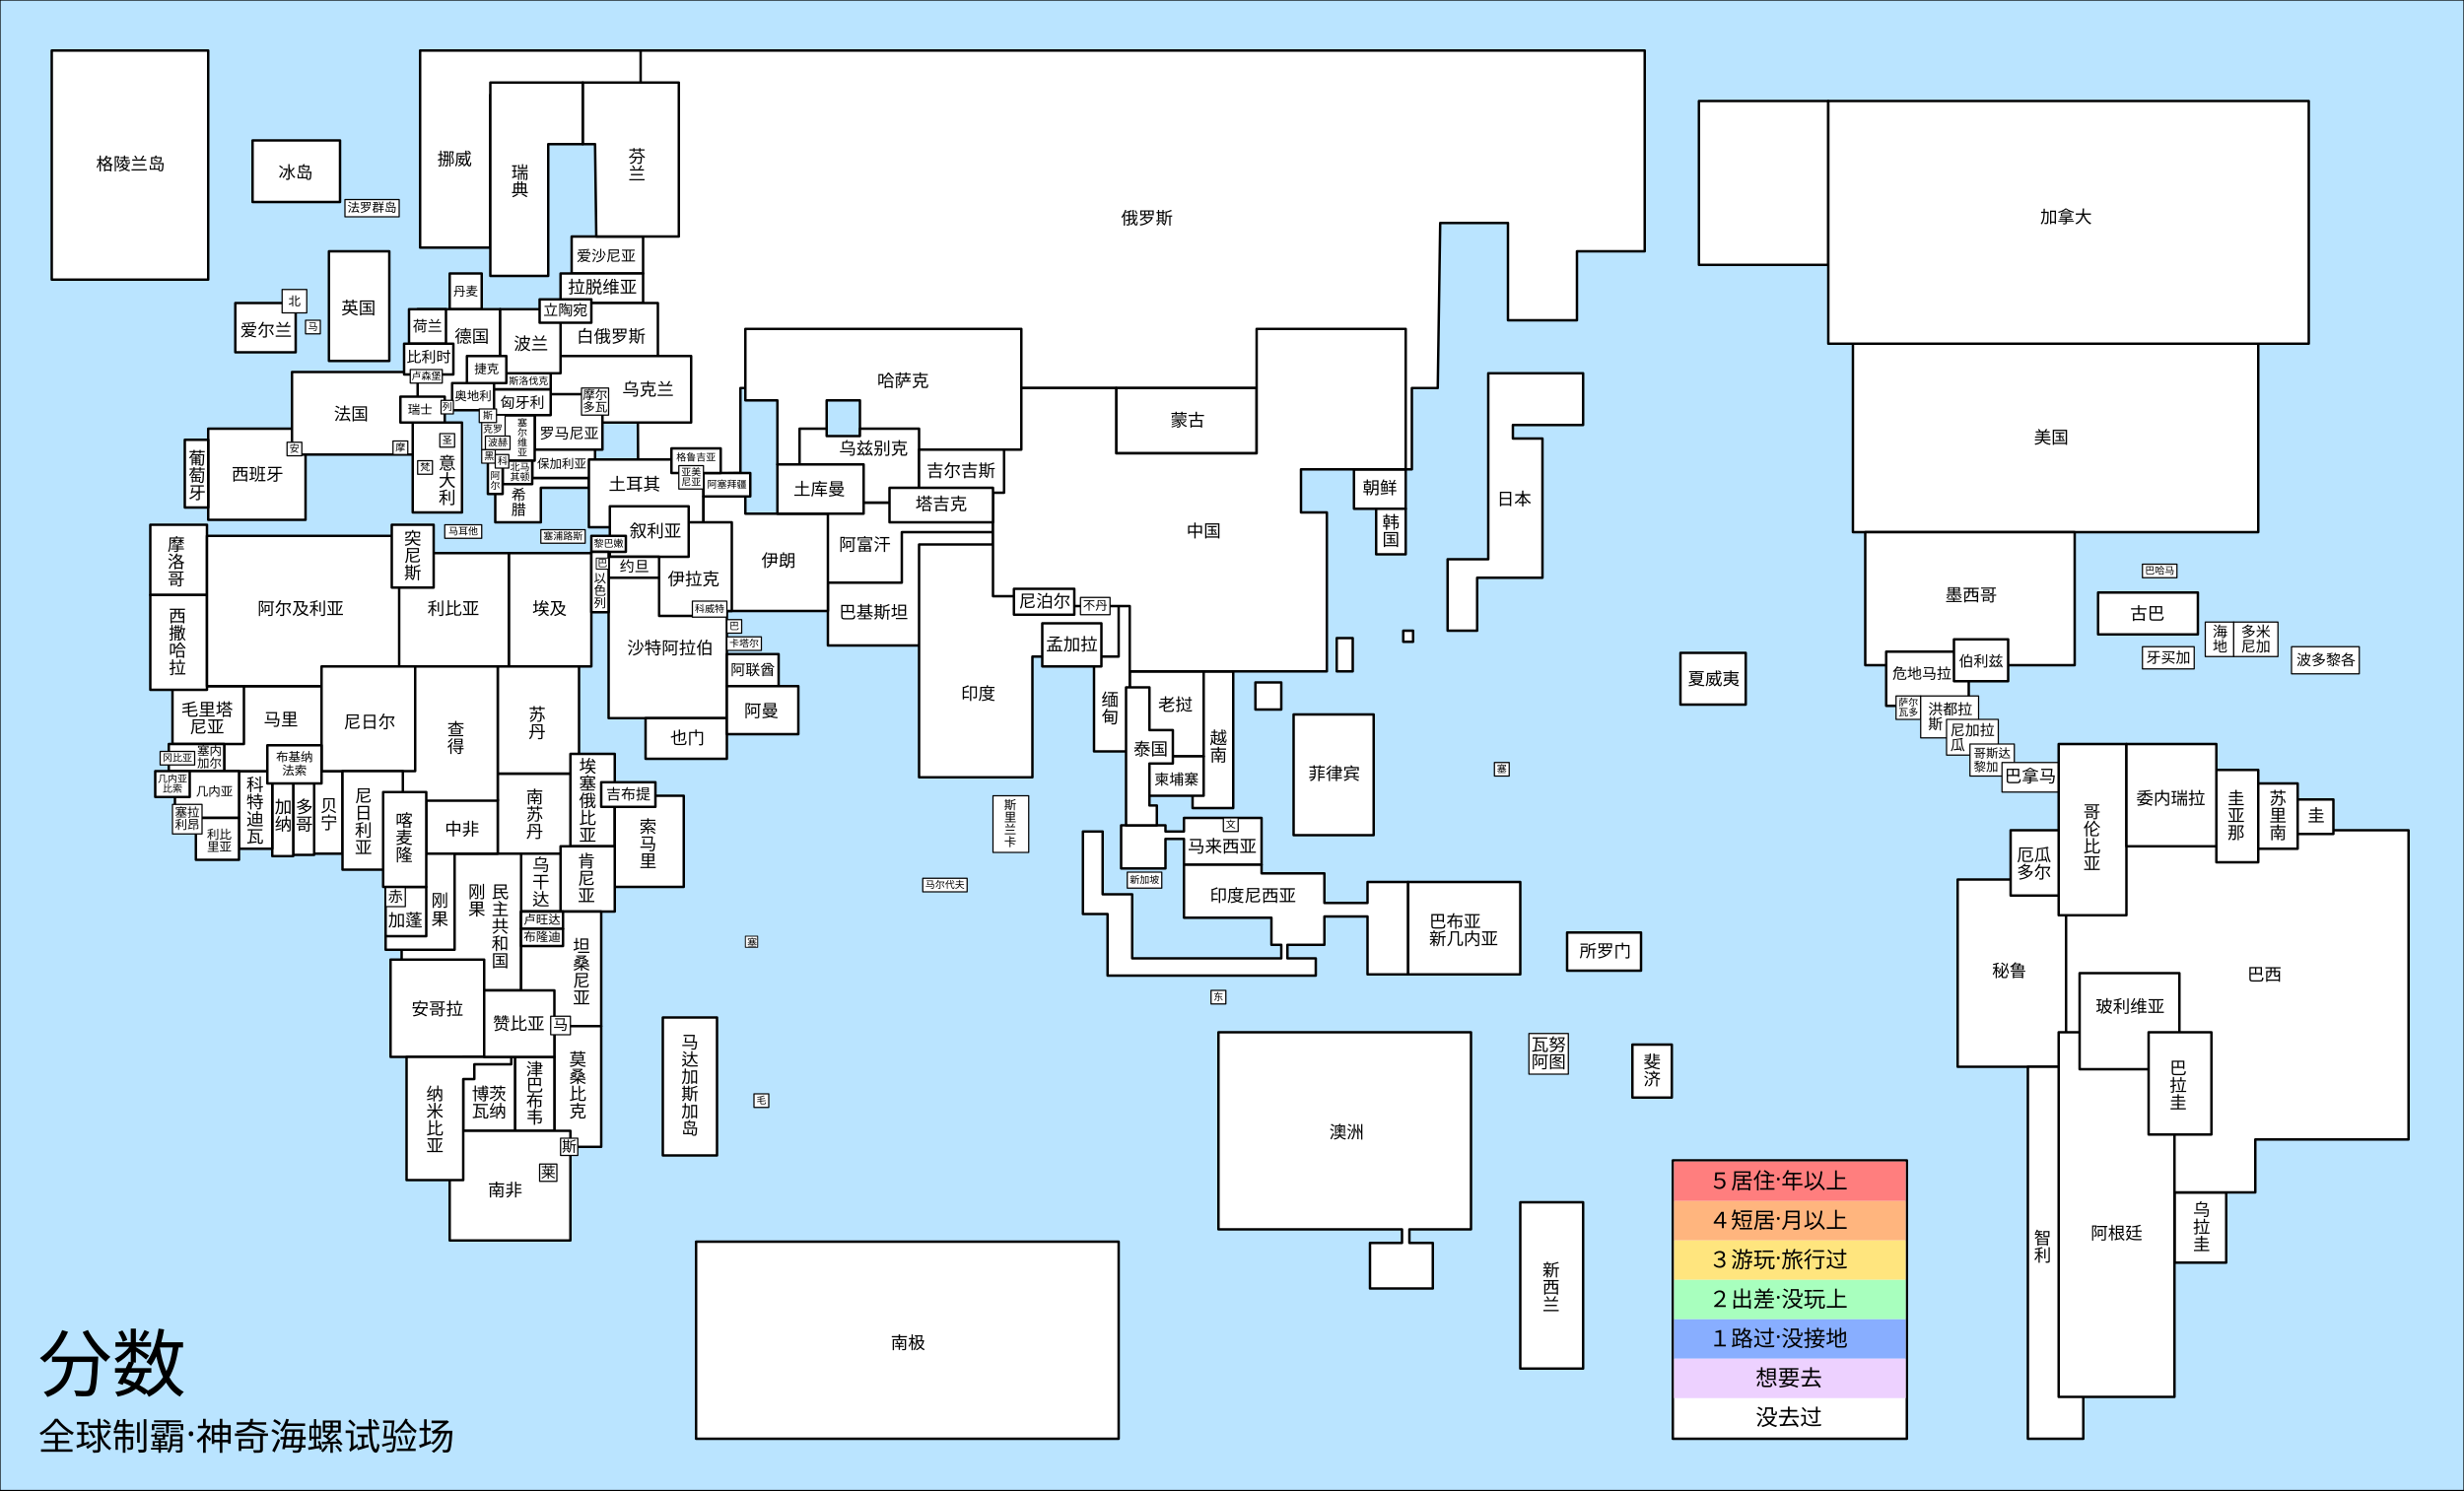
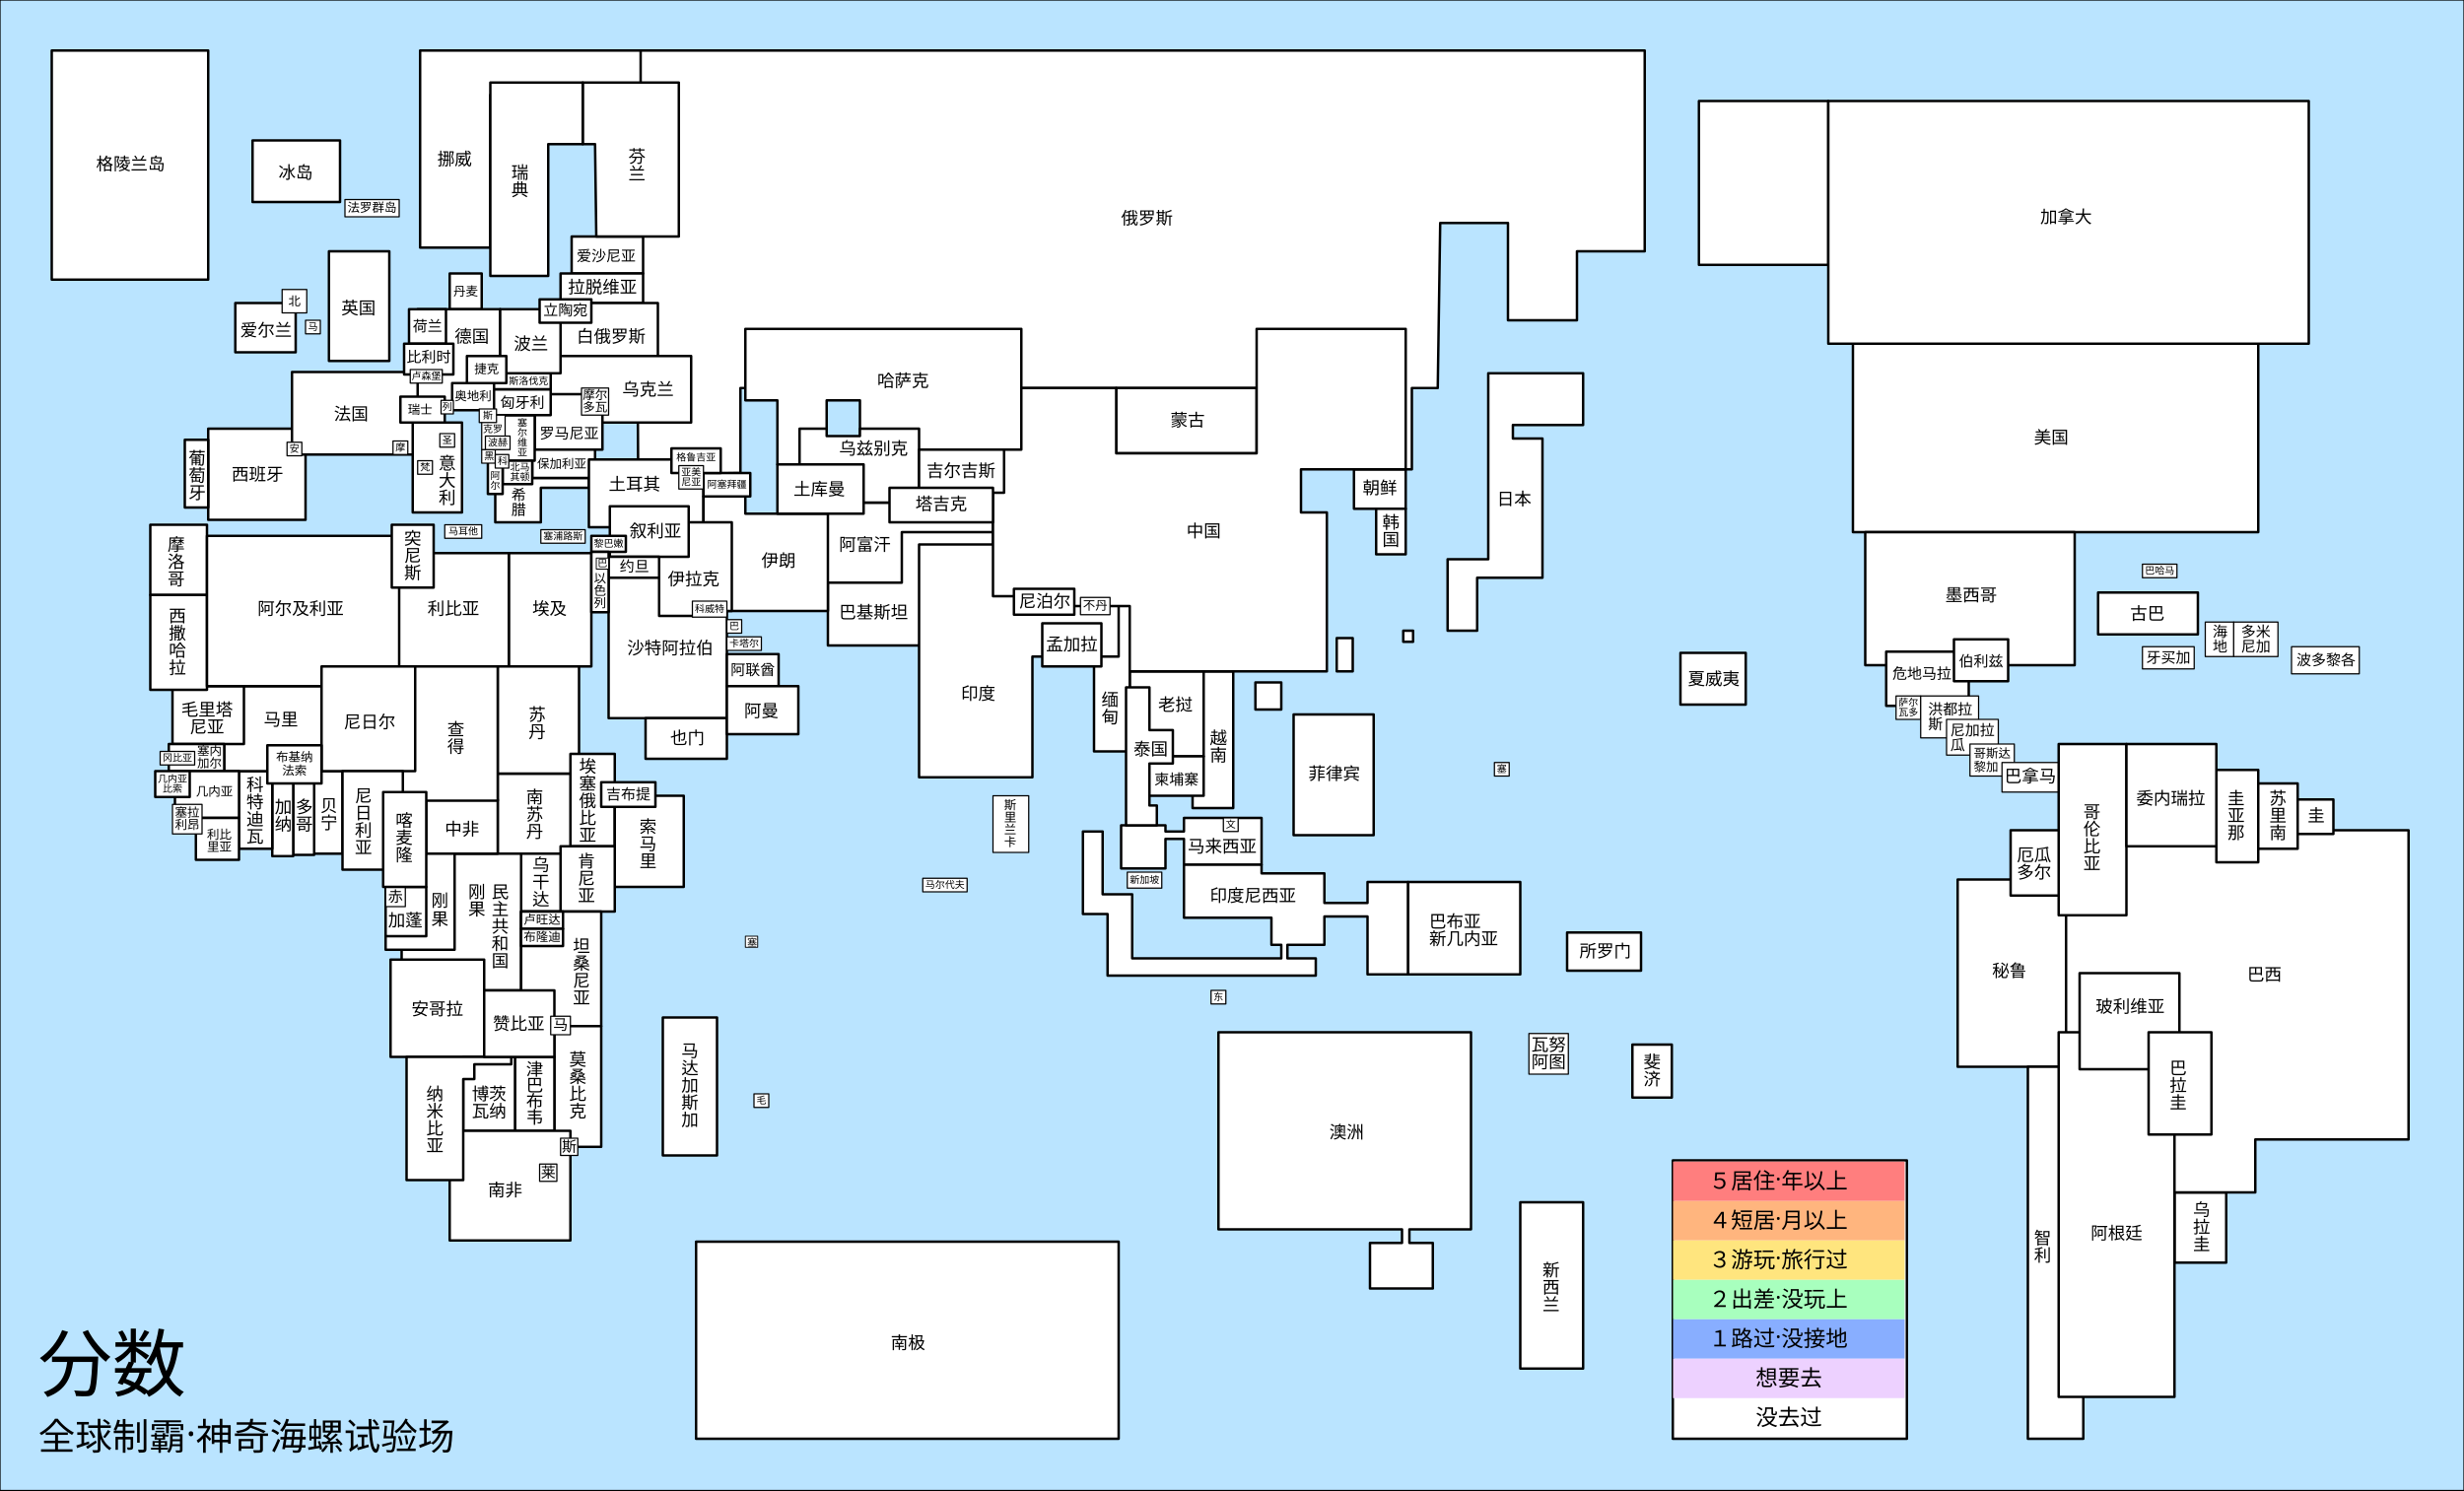
<svg xmlns="http://www.w3.org/2000/svg" version="1.1" id="图层_1" x="0px" y="0px" width="2000px" height="1210px" viewBox="0 0 2000 1210" style="enable-background:new 0 0 2000 1210;" xml:space="preserve">
  <style type="text/css">
	.st0{fill:#BAE4FF;stroke:#000000;stroke-miterlimit:10;}
	
		.st1{fill-rule:evenodd;clip-rule:evenodd;fill:#FFFFFF;stroke:#000000;stroke-width:2;stroke-linecap:round;stroke-linejoin:round;}
	.st2{fill-rule:evenodd;clip-rule:evenodd;fill:#FFFFFF;stroke:#000000;stroke-linecap:round;stroke-linejoin:round;}
	
		.st3{fill-rule:evenodd;clip-rule:evenodd;fill:#FFFFFF;stroke:#000000;stroke-width:0.75;stroke-linecap:round;stroke-linejoin:round;}
	.st4{font-family:'Tensentype-JiaLiDaYuanJF';}
	.st5{font-size:12px;}
	.st6{font-size:10px;}
	.st7{font-size:8px;}
	.st8{font-size:14px;}
	.st9{fill-rule:evenodd;clip-rule:evenodd;fill:#FF7E7E;}
	.st10{fill-rule:evenodd;clip-rule:evenodd;fill:#FFB57E;}
	.st11{fill-rule:evenodd;clip-rule:evenodd;fill:#FFE57E;}
	.st12{fill-rule:evenodd;clip-rule:evenodd;fill:#A8FFBE;}
	.st13{fill-rule:evenodd;clip-rule:evenodd;fill:#88AEFF;}
	.st14{fill-rule:evenodd;clip-rule:evenodd;fill:#EDD1FF;}
	.st15{font-size:18px;}
	.st16{font-size:30px;}
	.st17{font-size:60px;}
</style>
  <rect y="0" class="st0" width="2000" height="1210" />
-   <g id="国家">
+   <g id="countrys">
    <polygon id="俄罗斯" class="st1" points="516,41 1335,41 1335,204 1280,204 1280,260 1224,260 1224,181 1169,181 1167,315    1146,315 1146,381 1117,381 1117,315 601,315 601,384 518,385  " />
    <polygon id="希腊" class="st1" points="402,388 478,388 478,396 439,396 439,424 402,424  " />
    <rect id="蒙古" x="906" y="315" class="st1" width="114" height="53" />
    <rect id="保加利亚" x="432" y="354" class="st1" width="51" height="34" />
    <rect id="土耳其" x="478" y="373" class="st1" width="93" height="55" />
    <rect id="贝宁" x="255" y="626" class="st1" width="23" height="67" />
    <rect id="多哥" x="238" y="626" class="st1" width="17" height="68" />
    <rect id="加纳" x="221" y="627" class="st1" width="17" height="68" />
    <rect id="科特迪瓦" x="194" y="626" class="st1" width="27" height="63" />
    <rect id="马里" x="182" y="557" class="st1" width="79" height="69" />
    <rect id="毛里塔尼亚" x="140" y="557" class="st1" width="58" height="47" />
    <rect id="摩洛哥" x="122" y="426" class="st1" width="46" height="57" />
    <rect id="塞内加尔" x="137" y="604" class="st1" width="45" height="22" />
    <rect id="几内亚" x="142" y="626" class="st1" width="52" height="38" />
    <rect id="利比里亚" x="159" y="664" class="st1" width="35" height="34" />
    <rect id="塞拉利昂" x="140" y="653" class="st2" width="24" height="24" />
    <rect id="几内亚比索" x="126" y="626" class="st1" width="28" height="21" />
    <rect id="冈比亚" x="130" y="610" class="st2" width="28" height="11" />
    <rect id="斯里兰卡" x="806" y="646" class="st2" width="29" height="46" />
    <rect id="菲律宾" x="1050" y="580" class="st1" width="65" height="98" />
    <path id="马来西亚" class="st1" d="M1024,664v38h-63v-21h-15v24h-36v-35h36v5h15v-11H1024z" />
    <rect id="朝鲜" x="1099" y="381" class="st1" width="42" height="32" />
    <rect id="韩国" x="1117" y="413" class="st1" width="24" height="37" />
    <path id="日本" class="st1" d="M1208,303h77v42h-57v11h24v113h-53v43h-24v-58h33V303z M1139,512h8v9h-8V512z" />
    <rect id="美·夏威夷" x="1364" y="530" class="st1" width="53" height="42" />
    <path id="美国" class="st1" d="M1504,278h329v154h-329V278z M1379,82h105v133h-105V82z" />
    <rect id="墨西哥" x="1514" y="432" class="st1" width="170" height="108" />
    <rect id="多米尼加" x="1813" y="505" class="st2" width="36" height="28" />
    <rect id="波多黎各" x="1860" y="525" class="st2" width="55" height="22" />
    <polygon id="海地" class="st2" points="1790,505 1813,505 1813,533 1790,533  " />
    <rect id="古巴" x="1703" y="481" class="st1" width="81" height="34" />
    <rect id="牙买加" x="1739" y="525" class="st2" width="42" height="18" />
    <rect id="危地马拉" x="1531" y="529" class="st1" width="67" height="44" />
    <rect id="萨尔瓦多" x="1539" y="565" class="st2" width="20" height="19" />
    <rect id="伯利兹" x="1586" y="519" class="st1" width="44" height="34" />
    <rect id="洪都拉斯" x="1559" y="565" class="st2" width="47" height="34" />
    <rect id="尼加拉瓜" x="1580" y="584" class="st2" width="42" height="29" />
    <rect id="哥斯达黎加" x="1599" y="604" class="st2" width="36" height="26" />
    <rect id="巴拿马" x="1625" y="619" class="st2" width="50" height="24" />
    <rect id="秘鲁" x="1589" y="714" class="st1" width="107" height="152" />
    <rect id="厄瓜多尔" x="1632" y="674" class="st1" width="44" height="53" />
    <rect id="智利" x="1646" y="866" class="st1" width="45" height="302" />
    <rect id="格陵兰岛" x="42" y="41" class="st1" width="127" height="186" />
    <rect id="乌拉圭" x="1765" y="968" class="st1" width="42" height="57" />
    <polygon id="巴西" class="st1" points="1677,674 1955,674 1955,925 1830.6,925 1830.6,968 1677,968  " />
    <rect id="圭亚那" x="1799" y="625" class="st1" width="34" height="75" />
    <path id="印度尼西亚" class="st1" d="M895,675v51h24v52h121v-11h-8v-22h-71v-43h63v7h51v24h35v-17h33v75h-33v-47h-35v23h-30   v11h23v14H899v-50h-20v-67H895z" />
    <rect id="越南" x="968" y="545" class="st1" width="33" height="111" />
    <rect id="老挝" x="917" y="545" class="st1" width="60" height="69" />
    <rect id="柬埔寨" x="917" y="614" class="st1" width="60" height="32" />
    <rect id="巴基斯坦" x="672" y="400" class="st1" width="134" height="124" />
    <polygon id="阿富汗" class="st1" points="671,408 806,408 806,432 732,432 732,473 671,473  " />
    <polygon id="伊朗" class="st1" points="571,403 605,403 605,417 672,417 672,496 571,496  " />
    <rect id="沙特阿拉伯" x="494" y="461" class="st1" width="96" height="122" />
    <rect id="阿拉伯联合酋长国" x="590" y="531" class="st1" width="42" height="26" />
    <rect id="也门" x="524" y="583" class="st1" width="66" height="33" />
    <rect id="爱沙尼亚" x="464" y="192" class="st1" width="58" height="30" />
    <rect id="拉脱维亚" x="455" y="222" class="st1" width="67" height="24" />
    <rect id="白俄罗斯" x="455" y="246" class="st1" width="79" height="44" />
    <rect id="乌克兰" x="447" y="289" class="st1" width="114" height="54" />
    <rect id="罗马里亚" x="434" y="320" class="st1" width="55" height="45" />
    <rect id="塞尔维亚" x="401" y="337" class="st1" width="33" height="37" />
    <rect id="摩尔多瓦" x="472" y="315" class="st2" width="22" height="22" />
    <rect id="丹麦" x="365" y="222" class="st1" width="26" height="29" />
    <rect id="德国" x="339" y="251" class="st1" width="67" height="75" />
    <rect id="荷兰" x="332" y="251" class="st1" width="30" height="28" />
    <rect id="英国" x="267" y="204" class="st1" width="49" height="89" />
    <rect id="爱尔兰" x="191" y="246" class="st1" width="49" height="40" />
    <rect id="英·北爱尔兰" x="229" y="235" class="st2" width="20" height="19" />
    <rect id="马恩岛" x="248" y="260" class="st2" width="12" height="11" />
    <rect id="法罗群岛" x="280" y="162" class="st2" width="44" height="14" />
    <rect id="冰岛" x="205" y="114" class="st1" width="71" height="50" />
    <rect id="巴布亚新几内亚" x="1143" y="716" class="st1" width="91" height="75" />
    <path id="澳洲" class="st1" d="M1194,838v160h-50v11h19v37h-51v-37h26v-11H989V838H1194z" />
    <rect id="新西兰" x="1234" y="976" class="st1" width="51" height="135" />
    <rect id="所罗门群岛" x="1272" y="757" class="st1" width="60" height="31" />
    <rect id="瓦努阿图" x="1241" y="839" class="st2" width="32" height="33" />
    <rect id="斐济" x="1325" y="848" class="st1" width="32" height="43" />
    <rect id="马达加斯加岛" x="538" y="826" class="st1" width="44" height="112" />
    <rect id="西撒哈拉" x="122" y="483" class="st1" width="46" height="77" />
    <rect id="西班牙" x="169" y="348" class="st1" width="79" height="74" />
    <rect id="葡萄牙" x="150" y="357" class="st1" width="19" height="55" />
    <rect id="阿尔及利亚" x="168" y="435" class="st1" width="157" height="122" />
    <polygon id="挪威" class="st1" points="341,41 520,41 520,77 398,77 398,201 341,201  " />
    <rect id="阿曼" x="590" y="557" class="st1" width="58" height="39" />
    <polygon id="芬兰" class="st1" points="473,67 551,67 551,192 484,192 483,117 473,117  " />
    <rect id="埃及" x="413" y="449" class="st1" width="67" height="92" />
    <rect id="利比亚" x="324" y="449" class="st1" width="89" height="92" />
    <rect id="突尼斯" x="318" y="426" class="st1" width="34" height="51" />
    <rect id="南苏丹" x="404" y="628" class="st1" width="66" height="65" />
    <rect id="苏丹" x="404" y="541" class="st1" width="66" height="87" />
    <rect id="埃塞俄比亚" x="463" y="612" class="st1" width="36" height="75" />
    <rect id="索马里" x="499" y="646" class="st1" width="56" height="74" />
    <rect id="吉布提" x="488" y="635" class="st1" width="44" height="20" />
    <rect id="肯尼亚" x="455" y="687" class="st1" width="44" height="53" />
    <rect id="乌干达" x="423" y="693" class="st1" width="32" height="47" />
    <rect id="刚果民主共和国" x="326" y="693" class="st1" width="97" height="111" />
    <rect id="中非共和国" x="346" y="649" class="st1" width="58" height="44" />
    <rect id="查得" x="327" y="541" class="st1" width="77" height="109" />
    <rect id="尼日尔" x="261" y="541" class="st1" width="76" height="85" />
    <rect id="尼日利亚" x="278" y="626" class="st1" width="49" height="80" />
    <rect id="刚果" x="313" y="693" class="st1" width="56" height="78" />
    <rect id="加蓬" x="313" y="720" class="st1" width="33" height="40" />
    <rect id="赤道几内亚" x="313" y="720" class="st2" width="16" height="16" />
    <rect id="喀麦隆" x="311" y="643" class="st1" width="35" height="77" />
    <rect id="安哥拉" x="317" y="779" class="st1" width="76" height="79" />
    <rect id="坦桑尼亚" x="423" y="740" class="st1" width="65" height="93" />
    <rect id="莫桑比亚" x="450" y="833" class="st1" width="38" height="98" />
    <rect id="津巴布韦" x="418" y="858" class="st1" width="32" height="60" />
    <rect id="博茨瓦纳" x="376" y="858" class="st1" width="42" height="60" />
    <rect id="南非" x="365" y="918" class="st1" width="98" height="89" />
    <rect id="匈牙利" x="398" y="316" class="st1" width="49" height="21" />
    <rect id="加拿大" x="1484" y="82" class="st1" width="390" height="197" />
    <rect id="南极" x="565" y="1008" class="st1" width="343" height="160" />
    <rect id="阿根廷" x="1671" y="838" class="st1" width="94" height="296" />
    <rect id="玻利维亚" x="1688" y="790" class="st1" width="81" height="78" />
    <rect id="巴拉圭" x="1744" y="838" class="st1" width="51" height="83" />
    <rect id="哥伦比亚" x="1671" y="604" class="st1" width="55" height="139" />
    <rect id="委内瑞拉" x="1726" y="604" class="st1" width="73" height="83" />
    <rect id="苏里南" x="1833" y="636" class="st1" width="32" height="53" />
    <rect id="北马其顿" x="408" y="374" class="st1" width="24" height="19" />
    <rect id="法属圭亚那" x="1865" y="649" class="st1" width="29" height="28" />
    <polygon id="瑞典" class="st1" points="473,67 473,117 445,117 445,224 398,224 398,67  " />
    <rect id="法国" x="237" y="302" class="st1" width="102" height="67" />
    <rect id="比利时" x="328" y="279" class="st1" width="40" height="25" />
    <rect id="卢森堡" x="333" y="300" class="st2" width="26" height="11" />
    <rect id="意大利" x="335" y="343" class="st1" width="40" height="73" />
    <rect id="瑞士" x="325" y="322" class="st1" width="36" height="21" />
    <rect id="阿尔巴尼亚" x="396" y="375" class="st1" width="12" height="26" />
    <rect id="黑山" x="391" y="365" class="st2" width="11" height="11" />
    <rect id="科索沃" x="402" y="369" class="st2" width="11" height="11" />
    <rect id="新加坡" x="915" y="708" class="st2" width="28" height="13" />
    <rect id="缅甸" x="888" y="491" class="st1" width="29" height="119" />
    <polygon id="泰国" class="st1" points="914,558 914,670 939,670 939,653.9 933,653.9 933,619.8 952,619.8 952,592.7 933,592.7    933,558  " />
    <polygon id="印度" class="st1" points="746,442 908,442 908,533 838,533 838,631 746,631  " />
    <rect id="孟加拉国" x="846" y="506" class="st1" width="48" height="35" />
    <path id="中国" class="st1" d="M1098,518v27h-13v-27H1098z M1141,267v114h-85v35h21v129H917v-53h-48l-30-8h-33V315h100v53h114   V267H1141z M1019,554h21v22h-21V554z" />
    <polygon id="尼泊尔" class="st1" points="823,478 823,499 872,499 872,478  " />
    <rect id="不丹" x="877" y="485" class="st2" width="24" height="14" />
    <polygon id="哈萨克" class="st1" points="605,267 829,267 829,365 698,365 698,325 671,325 671,377 631,377 631,325 605,325     " />
    <polygon id="乌兹别克斯坦" class="st1" points="649,348 671,348 671,354 698,354 698,348 746,348 746,408 649,408  " />
    <rect id="吉尔吉斯斯坦" x="746" y="365" class="st1" width="69" height="35" />
    <rect id="土库曼" x="631" y="377" class="st1" width="70" height="40" />
    <rect id="塔吉克斯坦" x="722" y="396" class="st1" width="84" height="28" />
    <rect id="阿塞拜疆" x="571" y="384" class="st1" width="38" height="19" />
    <rect id="格鲁吉亚" x="545" y="364" class="st1" width="40" height="20" />
    <rect id="亚美尼亚" x="551" y="378" class="st2" width="20" height="19" />
    <polygon id="伊拉克" class="st1" points="535,424 594,424 594,496 563,496 563,500 535,500  " />
    <rect id="奥地利" x="367" y="311" class="st1" width="34" height="22" />
    <rect id="列支敦士登" x="358" y="325" class="st2" width="10" height="11" />
    <rect id="克罗地亚" x="391" y="337" class="st2" width="19" height="28" />
    <rect id="波赫" x="394" y="354" class="st2" width="20" height="11" />
    <rect id="科威特" x="562" y="488" class="st2" width="28" height="13" />
    <rect id="叙利亚" x="495" y="411" class="st1" width="64" height="41" />
    <rect id="约旦" x="494" y="452" class="st1" width="41" height="17" />
    <rect id="黎巴嫩" x="480" y="435" class="st1" width="28" height="13" />
    <rect id="以色列" x="480" y="448" class="st1" width="14" height="49" />
    <rect id="斯洛文尼亚" x="389" y="332" class="st2" width="14" height="11" />
    <rect id="布基纳法索" x="217" y="605" class="st1" width="44" height="31" />
    <polygon id="纳米比亚" class="st1" points="330,858 415,858 415,864 385,864 385,876 376,876 376,958 330,958  " />
    <rect id="赞比亚" x="393" y="804" class="st1" width="57" height="54" />
    <rect id="马拉维" x="447" y="825" class="st2" width="16" height="15" />
    <rect id="斯威士兰" x="455" y="924" class="st2" width="14" height="14" />
    <rect id="斯洛伐克" x="401" y="303" class="st1" width="46" height="13" />
    <rect id="莱索托" x="438" y="945" class="st2" width="14" height="14" />
    <rect id="波兰" x="406" y="251" class="st1" width="49" height="52" />
    <rect id="捷克" x="379" y="289" class="st1" width="32" height="22" />
    <rect id="卢旺达" x="423" y="740" class="st1" width="34" height="14" />
    <rect id="布隆迪" x="423" y="754" class="st1" width="34" height="14" />
    <rect id="立陶宛" x="438" y="243" class="st1" width="42" height="19" />
    <polygon id="马耳他" class="st2" points="361,426 391,426 391,437 361,437  " />
    <polygon id="塞浦路斯" class="st2" points="439,430 475,430 475,441 439,441  " />
    <polygon id="卡塔尔" class="st2" points="590,517 618,517 618,528 590,528  " />
    <polygon id="巴哈马" class="st2" points="1739,458 1767,458 1767,469 1739,469  " />
    <polygon id="毛里求斯" class="st2" points="612,888 624,888 624,899 612,899  " />
    <polygon id="摩纳哥" class="st2" points="319,358 331,358 331,369 319,369  " />
    <polygon id="马尔代夫" class="st2" points="749,713 785,713 785,724 749,724  " />
    <polygon id="塞班岛" class="st2" points="1213,619 1225,619 1225,630 1213,630  " />
    <polygon id="东帝汶" class="st2" points="983,804 995,804 995,815 983,815  " />
    <polygon id="梵蒂冈" class="st2" points="339,374 351,374 351,385 339,385  " />
    <polygon id="圣马力诺" class="st2" points="357,352 369,352 369,363 357,363  " />
    <polygon id="巴林" class="st2" points="590,503 602,503 602,514 590,514  " />
    <polygon id="安道尔" class="st2" points="233,359 245,359 245,370 233,370  " />
    <polygon id="文莱" class="st2" points="993,664 1005,664 1005,675 993,675  " />
    <polygon id="塞舌尔" class="st3" points="605,760 615,760 615,769 605,769  " />
    <polygon id="巴勒斯坦" class="st3" points="484,453 494,453 494,462 484,462  " />
  </g>
-   <g id="标签">
+   <g>
    <text transform="matrix(1 0 0 1 492 649)" class="st4 st5">吉布提</text>
    <text transform="matrix(1 0 0 1 1602 615)" class="st4 st6">哥斯达</text>
    <text transform="matrix(1 0 0 1 1602 626)" class="st4 st6">黎加</text>
    <text transform="matrix(1 0 0 1 1583 597)" class="st4 st5">尼加拉</text>
    <text transform="matrix(1 0 0 1 1583 609)" class="st4 st5">瓜</text>
    <text transform="matrix(1 0 0 1 1565 580)" class="st4 st5">洪都拉</text>
    <text transform="matrix(1 0 0 1 1565 592)" class="st4 st5">斯</text>
    <text transform="matrix(1 0 0 1 1541 573)" class="st4 st7">萨尔</text>
    <text transform="matrix(1 0 0 1 1541 581)" class="st4 st7">瓦多</text>
    <text transform="matrix(1 0 0 1 1536 551)" class="st4 st5">危地马拉</text>
    <text transform="matrix(1 0 0 1 1590 541)" class="st4 st5">伯利兹</text>
    <text transform="matrix(1 0 0 1 1370 556)" class="st4 st8">夏威夷</text>
    <text transform="matrix(1 0 0 1 1579 488)" class="st4 st8">墨西哥</text>
    <text transform="matrix(1 0 0 1 1656 181)" class="st4 st8">加拿大</text>
    <text transform="matrix(1 0 0 1 78 138)" class="st4 st8">格陵兰岛</text>
    <text transform="matrix(1 0 0 1 1651 360)" class="st4 st8">美国</text>
    <text transform="matrix(1 0 0 1 1729 503)" class="st4 st8">古巴</text>
    <text transform="matrix(1 0 0 1 1742 538)" class="st4 st5">牙买加</text>
    <text transform="matrix(1 0 0 1 1796 517)" class="st4 st5">海</text>
    <text transform="matrix(1 0 0 1 1796 529)" class="st4 st5">地</text>
    <text transform="matrix(1 0 0 1 1819 517)" class="st4 st5">多米</text>
    <text transform="matrix(1 0 0 1 1819 529)" class="st4 st5">尼加</text>
    <text transform="matrix(1 0 0 1 1864 540)" class="st4 st5">波多黎各</text>
    <text transform="matrix(1 0 0 1 1842 653)" class="st4 st8">苏</text>
    <text transform="matrix(1 0 0 1 1842 667)" class="st4 st8">里</text>
    <text transform="matrix(1 0 0 1 1842 681)" class="st4 st8">南</text>
    <text transform="matrix(1 0 0 1 940 577)" class="st4 st8">老挝</text>
    <text transform="matrix(1 0 0 1 879 495)" class="st4 st6">不丹</text>
    <text transform="matrix(1 0 0 1 982 604)" class="st4 st8">越</text>
    <text transform="matrix(1 0 0 1 982 618)" class="st4 st8">南</text>
    <text transform="matrix(1 0 0 1 894 573)" class="st4 st8">缅</text>
    <text transform="matrix(1 0 0 1 894 587)" class="st4 st8">甸</text>
    <text transform="matrix(1 0 0 1 920 613)" class="st4 st8">泰国</text>
    <text transform="matrix(1 0 0 1 937 637)" class="st4 st5">柬埔寨</text>
    <text transform="matrix(1 0 0 1 1160 753)" class="st4 st8">巴布亚</text>
    <text transform="matrix(1 0 0 1 1160 767)" class="st4 st8">新几内亚</text>
    <text transform="matrix(1 0 0 1 982 732)" class="st4 st8">印度尼西亚</text>
    <text transform="matrix(1 0 0 1 964 692)" class="st4 st8">马来西亚</text>
    <text transform="matrix(1 0 0 1 468 278)" class="st4 st8">白俄罗斯</text>
    <text transform="matrix(1 0 0 1 505 321)" class="st4 st8">乌克兰</text>
    <text transform="matrix(1 0 0 1 438 356)" class="st4 st5">罗马尼亚</text>
    <text transform="matrix(1 0 0 1 436 380)" class="st4 st6">保加利亚</text>
    <text transform="matrix(1 0 0 1 393 373)" class="st4 st7">黑</text>
    <text transform="matrix(1 0 0 1 404 377)" class="st4 st7">科</text>
    <text transform="matrix(1 0 0 1 414 382)" class="st4 st7">北马</text>
    <text transform="matrix(1 0 0 1 414 390)" class="st4 st7">其顿</text>
    <text transform="matrix(1 0 0 1 473 324)" class="st4 st6">摩尔</text>
    <text transform="matrix(1 0 0 1 473 334)" class="st4 st6">多瓦</text>
    <text transform="matrix(1 0 0 1 553 386)" class="st4 st7">亚美</text>
    <text transform="matrix(1 0 0 1 553 394)" class="st4 st7">尼亚</text>
    <text transform="matrix(1 0 0 1 549 374)" class="st4 st7">格鲁吉亚</text>
    <text transform="matrix(1 0 0 1 574 396)" class="st4 st7">阿塞拜疆</text>
    <text transform="matrix(1 0 0 1 542 475)" class="st4 st8">伊拉克</text>
    <text transform="matrix(1 0 0 1 494 398)" class="st4 st8">土耳其</text>
    <text transform="matrix(1 0 0 1 482 444)" class="st4 st7">黎巴嫩</text>
    <text transform="matrix(1 0 0 1 482 473)" class="st4 st6">以</text>
    <text transform="matrix(1 0 0 1 482 483)" class="st4 st6">色</text>
    <text transform="matrix(1 0 0 1 482 493)" class="st4 st6">列</text>
    <text transform="matrix(1 0 0 1 503 464)" class="st4 st5">约旦</text>
    <text transform="matrix(1 0 0 1 564 497)" class="st4 st7">科威特</text>
    <text transform="matrix(1 0 0 1 509 531)" class="st4 st8">沙特阿拉伯</text>
    <text transform="matrix(1 0 0 1 544 604)" class="st4 st8">也门</text>
    <text transform="matrix(1 0 0 1 396 971)" class="st4 st8">南非</text>
    <text transform="matrix(1 0 0 1 604 582)" class="st4 st8">阿曼</text>
    <text transform="matrix(1 0 0 1 593 548)" class="st4 st5">阿联酋</text>
    <text transform="matrix(1 0 0 1 432 499)" class="st4 st8">埃及</text>
    <text transform="matrix(1 0 0 1 347 499)" class="st4 st8">利比亚</text>
    <text transform="matrix(1 0 0 1 328 442)" class="st4 st8">突</text>
    <text transform="matrix(1 0 0 1 328 456)" class="st4 st8">尼</text>
    <text transform="matrix(1 0 0 1 328 470)" class="st4 st8">斯</text>
    <text transform="matrix(1 0 0 1 429 585)" class="st4 st8">苏</text>
    <text transform="matrix(1 0 0 1 429 599)" class="st4 st8">丹</text>
    <text transform="matrix(1 0 0 1 427 652)" class="st4 st8">南</text>
    <text transform="matrix(1 0 0 1 427 666)" class="st4 st8">苏</text>
    <text transform="matrix(1 0 0 1 427 680)" class="st4 st8">丹</text>
    <text transform="matrix(1 0 0 1 363 597)" class="st4 st8">查</text>
    <text transform="matrix(1 0 0 1 363 611)" class="st4 st8">得</text>
    <text transform="matrix(1 0 0 1 137 505)" class="st4 st8">西</text>
    <text transform="matrix(1 0 0 1 137 519)" class="st4 st8">撒</text>
    <text transform="matrix(1 0 0 1 137 533)" class="st4 st8">哈</text>
    <text transform="matrix(1 0 0 1 137 547)" class="st4 st8">拉</text>
    <text transform="matrix(1 0 0 1 136 447)" class="st4 st8">摩</text>
    <text transform="matrix(1 0 0 1 136 461)" class="st4 st8">洛</text>
    <text transform="matrix(1 0 0 1 136 475)" class="st4 st8">哥</text>
    <text transform="matrix(1 0 0 1 399 729)" class="st4 st8">民</text>
    <text transform="matrix(1 0 0 1 399 743)" class="st4 st8">主</text>
    <text transform="matrix(1 0 0 1 399 757)" class="st4 st8">共</text>
    <text transform="matrix(1 0 0 1 399 771)" class="st4 st8">和</text>
    <text transform="matrix(1 0 0 1 399 785)" class="st4 st8">国</text>
    <text transform="matrix(1 0 0 1 380 729)" class="st4 st8">刚</text>
    <text transform="matrix(1 0 0 1 380 743)" class="st4 st8">果</text>
    <text transform="matrix(1 0 0 1 350 736)" class="st4 st8">刚</text>
    <text transform="matrix(1 0 0 1 350 751)" class="st4 st8">果</text>
    <text transform="matrix(1 0 0 1 288 651)" class="st4 st8">尼</text>
    <text transform="matrix(1 0 0 1 288 665)" class="st4 st8">日</text>
    <text transform="matrix(1 0 0 1 288 679)" class="st4 st8">利</text>
    <text transform="matrix(1 0 0 1 288 693)" class="st4 st8">亚</text>
    <text transform="matrix(1 0 0 1 321 671)" class="st4 st8">喀</text>
    <text transform="matrix(1 0 0 1 321 685)" class="st4 st8">麦</text>
    <text transform="matrix(1 0 0 1 321 699)" class="st4 st8">隆</text>
    <text transform="matrix(1 0 0 1 432 707)" class="st4 st8">乌</text>
    <text transform="matrix(1 0 0 1 432 721)" class="st4 st8">干</text>
    <text transform="matrix(1 0 0 1 432 735)" class="st4 st8">达</text>
    <text transform="matrix(1 0 0 1 465 773)" class="st4 st8">坦</text>
    <text transform="matrix(1 0 0 1 465 787)" class="st4 st8">桑</text>
    <text transform="matrix(1 0 0 1 465 801)" class="st4 st8">尼</text>
    <text transform="matrix(1 0 0 1 465 815)" class="st4 st8">亚</text>
    <text transform="matrix(1 0 0 1 462 865)" class="st4 st8">莫</text>
    <text transform="matrix(1 0 0 1 462 879)" class="st4 st8">桑</text>
    <text transform="matrix(1 0 0 1 462 893)" class="st4 st8">比</text>
    <text transform="matrix(1 0 0 1 462 907)" class="st4 st8">克</text>
    <text transform="matrix(1 0 0 1 427 873)" class="st4 st8">津</text>
    <text transform="matrix(1 0 0 1 427 886)" class="st4 st8">巴</text>
    <text transform="matrix(1 0 0 1 427 899)" class="st4 st8">布</text>
    <text transform="matrix(1 0 0 1 427 912)" class="st4 st8">韦</text>
    <text transform="matrix(1 0 0 1 346 893)" class="st4 st8">纳</text>
    <text transform="matrix(1 0 0 1 346 907)" class="st4 st8">米</text>
    <text transform="matrix(1 0 0 1 346 921)" class="st4 st8">比</text>
    <text transform="matrix(1 0 0 1 346 935)" class="st4 st8">亚</text>
    <text transform="matrix(1 0 0 1 383 893)" class="st4 st8">博茨</text>
    <text transform="matrix(1 0 0 1 383 907)" class="st4 st8">瓦纳</text>
    <text transform="matrix(1 0 0 1 469 704)" class="st4 st8">肯</text>
    <text transform="matrix(1 0 0 1 469 718)" class="st4 st8">尼</text>
    <text transform="matrix(1 0 0 1 469 732)" class="st4 st8">亚</text>
    <text transform="matrix(1 0 0 1 260 659)" class="st4 st8">贝</text>
    <text transform="matrix(1 0 0 1 260 673)" class="st4 st8">宁</text>
    <text transform="matrix(1 0 0 1 223 660)" class="st4 st8">加</text>
    <text transform="matrix(1 0 0 1 223 674)" class="st4 st8">纳</text>
    <text transform="matrix(1 0 0 1 240 660)" class="st4 st8">多</text>
    <text transform="matrix(1 0 0 1 240 674)" class="st4 st8">哥</text>
    <text transform="matrix(1 0 0 1 200 642)" class="st4 st8">科</text>
    <text transform="matrix(1 0 0 1 200 656)" class="st4 st8">特</text>
    <text transform="matrix(1 0 0 1 200 670)" class="st4 st8">迪</text>
    <text transform="matrix(1 0 0 1 200 684)" class="st4 st8">瓦</text>
    <text transform="matrix(1 0 0 1 279 591)" class="st4 st8">尼日尔</text>
    <text transform="matrix(1 0 0 1 334 824)" class="st4 st8">安哥拉</text>
    <text transform="matrix(1 0 0 1 400 836)" class="st4 st8">赞比亚</text>
    <text transform="matrix(1 0 0 1 449 836)" class="st4 st5">马</text>
    <text transform="matrix(1 0 0 1 456 935)" class="st4 st5">斯</text>
    <text transform="matrix(1 0 0 1 439 956)" class="st4 st5">莱</text>
    <text transform="matrix(1 0 0 1 214 589)" class="st4 st8">马里</text>
    <text transform="matrix(1 0 0 1 142 663)" class="st4 st6">塞拉</text>
    <text transform="matrix(1 0 0 1 142 673)" class="st4 st6">利昂</text>
    <text transform="matrix(1 0 0 1 168 681)" class="st4 st6">利比</text>
    <text transform="matrix(1 0 0 1 168 691)" class="st4 st6">里亚</text>
    <text transform="matrix(1 0 0 1 160 613)" class="st4 st6">塞内</text>
    <text transform="matrix(1 0 0 1 160 623)" class="st4 st6">加尔</text>
    <text transform="matrix(1 0 0 1 132 618)" class="st4 st7">冈比亚</text>
    <text transform="matrix(1 0 0 1 159 646)" class="st4 st6">几内亚</text>
    <text transform="matrix(1 0 0 1 128 635)" class="st4 st7">几内亚</text>
    <text transform="matrix(1 0 0 1 132 643)" class="st4 st7">比索</text>
    <text transform="matrix(1 0 0 1 147 581)" class="st4 st8">毛里塔</text>
    <text transform="matrix(1 0 0 1 154 595)" class="st4 st8">尼亚</text>
    <text transform="matrix(1 0 0 1 361 678)" class="st4 st8">中非</text>
    <text transform="matrix(1 0 0 1 315 752)" class="st4 st8">加蓬</text>
    <text transform="matrix(1 0 0 1 425 750)" class="st4 st6">卢旺达</text>
    <text transform="matrix(1 0 0 1 425 764)" class="st4 st6">布隆迪</text>
    <text transform="matrix(1 0 0 1 315 732)" class="st4 st5">赤</text>
    <text transform="matrix(1 0 0 1 224 618)" class="st4 st6">布基纳</text>
    <text transform="matrix(1 0 0 1 229 629)" class="st4 st6">法索</text>
    <text transform="matrix(1 0 0 1 519 676)" class="st4 st8">索</text>
    <text transform="matrix(1 0 0 1 519 690)" class="st4 st8">马</text>
    <text transform="matrix(1 0 0 1 519 704)" class="st4 st8">里</text>
    <text transform="matrix(1 0 0 1 470 627)" class="st4 st8">埃</text>
    <text transform="matrix(1 0 0 1 470 641)" class="st4 st8">塞</text>
    <text transform="matrix(1 0 0 1 470 655)" class="st4 st8">俄</text>
    <text transform="matrix(1 0 0 1 470 669)" class="st4 st8">比</text>
    <text transform="matrix(1 0 0 1 470 683)" class="st4 st8">亚</text>
    <text transform="matrix(1 0 0 1 618 460)" class="st4 st8">伊朗</text>
    <text transform="matrix(1 0 0 1 510 132)" class="st4 st8">芬</text>
    <text transform="matrix(1 0 0 1 510 146)" class="st4 st8">兰</text>
    <text transform="matrix(1 0 0 1 415 145)" class="st4 st8">瑞</text>
    <text transform="matrix(1 0 0 1 415 159)" class="st4 st8">典</text>
    <text transform="matrix(1 0 0 1 355 134)" class="st4 st8">挪威</text>
    <text transform="matrix(1 0 0 1 226 145)" class="st4 st8">冰岛</text>
    <text transform="matrix(1 0 0 1 282 172)" class="st4 st6">法罗群岛</text>
    <text transform="matrix(1 0 0 1 277 255)" class="st4 st8">英国</text>
    <text transform="matrix(1 0 0 1 271 341)" class="st4 st8">法国</text>
    <text transform="matrix(1 0 0 1 369 278)" class="st4 st8">德国</text>
    <text transform="matrix(1 0 0 1 335 269)" class="st4 st5">荷兰</text>
    <text transform="matrix(1 0 0 1 330 294)" class="st4 st5">比利时</text>
    <text transform="matrix(1 0 0 1 334 308)" class="st4 st7">卢森堡</text>
    <text transform="matrix(1 0 0 1 368 240)" class="st4 st6">丹麦</text>
    <text transform="matrix(1 0 0 1 417 284)" class="st4 st8">波兰</text>
    <text transform="matrix(1 0 0 1 188 390)" class="st4 st8">西班牙</text>
    <text transform="matrix(1 0 0 1 153 377)" class="st4 st8">葡</text>
    <text transform="matrix(1 0 0 1 153 391)" class="st4 st8">萄</text>
    <text transform="matrix(1 0 0 1 153 405)" class="st4 st8">牙</text>
    <text transform="matrix(1 0 0 1 356 381)" class="st4 st8">意</text>
    <text transform="matrix(1 0 0 1 356 395)" class="st4 st8">大</text>
    <text transform="matrix(1 0 0 1 356 409)" class="st4 st8">利</text>
    <text transform="matrix(1 0 0 1 511 436)" class="st4 st8">叙利亚</text>
    <text transform="matrix(1 0 0 1 398 389)" class="st4 st7">阿</text>
    <text transform="matrix(1 0 0 1 398 397)" class="st4 st7">尔</text>
    <text transform="matrix(1 0 0 1 415 406)" class="st4 st5">希</text>
    <text transform="matrix(1 0 0 1 415 418)" class="st4 st5">腊</text>
    <text transform="matrix(1 0 0 1 396 362)" class="st4 st7">波赫</text>
    <text transform="matrix(1 0 0 1 369 325)" class="st4 st6">奥地利</text>
    <text transform="matrix(1 0 0 1 413 312)" class="st4 st7">斯洛伐克</text>
    <text transform="matrix(1 0 0 1 359 333)" class="st4 st7">列</text>
    <text transform="matrix(1 0 0 1 250 268.0314)" class="st4 st7">马</text>
    <text transform="matrix(1 0 0 1 392 340)" class="st4 st7">斯</text>
    <text transform="matrix(1 0 0 1 392 351)" class="st4 st7">克罗</text>
    <text transform="matrix(1 0 0 1 420 346)" class="st4 st7">塞</text>
    <text transform="matrix(1 0 0 1 420 354)" class="st4 st7">尔</text>
    <text transform="matrix(1 0 0 1 420 362)" class="st4 st7">维</text>
    <text transform="matrix(1 0 0 1 420 370)" class="st4 st7">亚</text>
    <text transform="matrix(1 0 0 1 406 331)" class="st4 st5">匈牙利</text>
    <text transform="matrix(1 0 0 1 385 303)" class="st4 st6">捷克</text>
    <text transform="matrix(1 0 0 1 209 499)" class="st4 st8">阿尔及利亚</text>
    <text transform="matrix(1 0 0 1 195 273)" class="st4 st8">爱尔兰</text>
    <text transform="matrix(1 0 0 1 234 248)" class="st4 st6">北</text>
    <text transform="matrix(1 0 0 1 468 212)" class="st4 st5">爱沙尼亚</text>
    <text transform="matrix(1 0 0 1 441 256)" class="st4 st5">立陶宛</text>
    <text transform="matrix(1 0 0 1 461 238)" class="st4 st8">拉脱维亚</text>
    <text transform="matrix(1 0 0 1 910 182)" class="st4 st8">俄罗斯</text>
    <text transform="matrix(1 0 0 1 950 346)" class="st4 st8">蒙古</text>
    <text transform="matrix(1 0 0 1 963 436)" class="st4 st8">中国</text>
    <text transform="matrix(1 0 0 1 780 568)" class="st4 st8">印度</text>
    <text transform="matrix(1 0 0 1 827 493)" class="st4 st8">尼泊尔</text>
    <text transform="matrix(1 0 0 1 815 657)" class="st4 st6">斯</text>
    <text transform="matrix(1 0 0 1 815 667)" class="st4 st6">里</text>
    <text transform="matrix(1 0 0 1 815 677)" class="st4 st6">兰</text>
    <text transform="matrix(1 0 0 1 815 687)" class="st4 st6">卡</text>
    <text transform="matrix(1 0 0 1 917 717)" class="st4 st7">新加坡</text>
    <text transform="matrix(1 0 0 1 849 528)" class="st4 st8">孟加拉</text>
    <text transform="matrix(1 0 0 1 681 502)" class="st4 st8">巴基斯坦</text>
    <text transform="matrix(1 0 0 1 681 447)" class="st4 st8">阿富汗</text>
    <text transform="matrix(1 0 0 1 644 402)" class="st4 st8">土库曼</text>
    <text transform="matrix(1 0 0 1 743 414)" class="st4 st8">塔吉克</text>
    <text transform="matrix(1 0 0 1 681 369)" class="st4 st8">乌兹别克</text>
    <text transform="matrix(1 0 0 1 712 314)" class="st4 st8">哈萨克</text>
    <text transform="matrix(1 0 0 1 752 387)" class="st4 st8">吉尔吉斯</text>
    <text transform="matrix(1 0 0 1 1106 401)" class="st4 st8">朝鲜</text>
    <text transform="matrix(1 0 0 1 1215 410)" class="st4 st8">日本</text>
    <text transform="matrix(1 0 0 1 1062 633)" class="st4 st8">菲律宾</text>
    <text transform="matrix(1 0 0 1 1079 924)" class="st4 st8">澳洲</text>
    <text transform="matrix(1 0 0 1 723 1095)" class="st4 st8">南极</text>
-     <text transform="matrix(1 0 0 1 553 851)" class="st4 st8">马</text>
-     <text transform="matrix(1 0 0 1 553 865)" class="st4 st8">达</text>
-     <text transform="matrix(1 0 0 1 553 879)" class="st4 st8">加</text>
-     <text transform="matrix(1 0 0 1 553 893)" class="st4 st8">斯</text>
-     <text transform="matrix(1 0 0 1 553 907)" class="st4 st8">加</text>
-     <text transform="matrix(1 0 0 1 553 921)" class="st4 st8">岛</text>
+     <text transform="matrix(1 0 0 1 553 858)" class="st4 st8">马</text>
+     <text transform="matrix(1 0 0 1 553 872)" class="st4 st8">达</text>
+     <text transform="matrix(1 0 0 1 553 886)" class="st4 st8">加</text>
+     <text transform="matrix(1 0 0 1 553 900)" class="st4 st8">斯</text>
+     <text transform="matrix(1 0 0 1 553 914)" class="st4 st8">加</text>
    <text transform="matrix(1 0 0 1 1252 1036)" class="st4 st8">新</text>
    <text transform="matrix(1 0 0 1 1252 1050)" class="st4 st8">西</text>
    <text transform="matrix(1 0 0 1 1252 1064)" class="st4 st8">兰</text>
    <text transform="matrix(1 0 0 1 1334 867)" class="st4 st8">斐</text>
    <text transform="matrix(1 0 0 1 1334 881)" class="st4 st8">济</text>
    <text transform="matrix(1 0 0 1 1243 853)" class="st4 st8">瓦努</text>
    <text transform="matrix(1 0 0 1 1243 867)" class="st4 st8">阿图</text>
    <text transform="matrix(1 0 0 1 1282 777)" class="st4 st8">所罗门</text>
    <text transform="matrix(1 0 0 1 1617 793)" class="st4 st8">秘鲁</text>
    <text transform="matrix(1 0 0 1 1637 699)" class="st4 st8">厄瓜</text>
    <text transform="matrix(1 0 0 1 1637 713)" class="st4 st8">多尔</text>
    <text transform="matrix(1 0 0 1 1627 635)" class="st4 st8">巴拿马</text>
    <text transform="matrix(1 0 0 1 1691 664)" class="st4 st8">哥</text>
    <text transform="matrix(1 0 0 1 1691 678)" class="st4 st8">伦</text>
    <text transform="matrix(1 0 0 1 1691 692)" class="st4 st8">比</text>
    <text transform="matrix(1 0 0 1 1691 706)" class="st4 st8">亚</text>
    <text transform="matrix(1 0 0 1 1734 653)" class="st4 st8">委内瑞拉</text>
    <text transform="matrix(1 0 0 1 1808 653)" class="st4 st8">圭</text>
    <text transform="matrix(1 0 0 1 1808 667)" class="st4 st8">亚</text>
    <text transform="matrix(1 0 0 1 1808 681)" class="st4 st8">那</text>
    <text transform="matrix(1 0 0 1 1873 667)" class="st4 st8">圭</text>
    <text transform="matrix(1 0 0 1 1824 796)" class="st4 st8">巴西</text>
    <text transform="matrix(1 0 0 1 1697 1006)" class="st4 st8">阿根廷</text>
    <text transform="matrix(1 0 0 1 1651 1010)" class="st4 st8">智</text>
    <text transform="matrix(1 0 0 1 1651 1024)" class="st4 st8">利</text>
    <text transform="matrix(1 0 0 1 1780 987)" class="st4 st8">乌</text>
    <text transform="matrix(1 0 0 1 1780 1001)" class="st4 st8">拉</text>
    <text transform="matrix(1 0 0 1 1780 1015)" class="st4 st8">圭</text>
    <text transform="matrix(1 0 0 1 1761 872)" class="st4 st8">巴</text>
    <text transform="matrix(1 0 0 1 1761 886)" class="st4 st8">拉</text>
    <text transform="matrix(1 0 0 1 1761 900)" class="st4 st8">圭</text>
    <text transform="matrix(1 0 0 1 1701 822)" class="st4 st8">玻利维亚</text>
    <text transform="matrix(1 0 0 1 1122 429)" class="st4 st8">韩</text>
    <text transform="matrix(1 0 0 1 1122 443)" class="st4 st8">国</text>
    <text transform="matrix(1 0 0 1 331 336)" class="st4 st6">瑞士</text>
    <text transform="matrix(1 0 0 1 364 434)" class="st4 st7">马耳他</text>
    <text transform="matrix(1 0 0 1 592 525)" class="st4 st7">卡塔尔</text>
    <text transform="matrix(1 0 0 1 614 896)" class="st4 st7">毛</text>
    <text transform="matrix(1 0 0 1 606.4998 767.9315)" class="st4 st7">塞</text>
    <text transform="matrix(1 0 0 1 321 366)" class="st4 st7">摩</text>
    <text transform="matrix(1 0 0 1 235 367)" class="st4 st7">安</text>
    <text transform="matrix(1 0 0 1 359 360)" class="st4 st7">圣</text>
    <text transform="matrix(1 0 0 1 341 382)" class="st4 st7">梵</text>
    <text transform="matrix(1 0 0 1 441 438)" class="st4 st7">塞浦路斯</text>
    <text transform="matrix(1 0 0 1 1741 466)" class="st4 st7">巴哈马</text>
    <text transform="matrix(1 0 0 1 985 812)" class="st4 st7">东</text>
    <text transform="matrix(1 0 0 1 995 672)" class="st4 st7">文</text>
    <text transform="matrix(1 0 0 1 592 511)" class="st4 st7">巴</text>
    <text transform="matrix(1 0 0 1 751 721)" class="st4 st7">马尔代夫</text>
    <text transform="matrix(1 0 0 1 1215 627)" class="st4 st7">塞</text>
    <text transform="matrix(1 0 0 1 485 460)" class="st4 st7">巴</text>
  </g>
-   <g id="等级">
+   <g>
    <rect x="1357.8" y="942" class="st1" width="190" height="226" />
-     <rect x="1358.8" y="943" class="st9" width="188" height="32" />
-     <rect x="1358.8" y="975" class="st10" width="188" height="32" />
-     <rect x="1358.8" y="1007" class="st11" width="188" height="32" />
-     <rect x="1358.8" y="1039" class="st12" width="188" height="32" />
-     <rect x="1358.8" y="1071" class="st13" width="188" height="32" />
-     <rect x="1358.8" y="1103" class="st14" width="188" height="32" />
+     <rect x="1358" y="943" class="st9" width="188" height="32" />
+     <rect x="1358" y="975" class="st10" width="188" height="32" />
+     <rect x="1358" y="1007" class="st11" width="188" height="32" />
+     <rect x="1358" y="1039" class="st12" width="188" height="32" />
+     <rect x="1358" y="1071" class="st13" width="188" height="32" />
+     <rect x="1358" y="1103" class="st14" width="188" height="32" />
    <text transform="matrix(1 0 0 1 1387 965)" class="st4 st15">５居住·年以上</text>
    <text transform="matrix(1 0 0 1 1387 997)" class="st4 st15">４短居·月以上</text>
    <text transform="matrix(1 0 0 1 1387 1029)" class="st4 st15">３游玩·旅行过</text>
    <text transform="matrix(1 0 0 1 1387 1061)" class="st4 st15">２出差·没玩上</text>
    <text transform="matrix(1 0 0 1 1387 1093)" class="st4 st15">１路过·没接地</text>
    <text transform="matrix(1 0 0 1 1425 1125)" class="st4 st15">想要去</text>
    <text transform="matrix(1 0 0 1 1425 1157)" class="st4 st15">没去过</text>
  </g>
-   <text id="全球制霸" transform="matrix(1 0 0 1 31 1177)" class="st4 st16">全球制霸·神奇海螺试验场</text>
-   <text id="分数" transform="matrix(1 0 0 1 31 1129)" class="st4 st17">分数</text>
+   <text transform="matrix(1 0 0 1 31 1177)" class="st4 st16">全球制霸·神奇海螺试验场</text>
+   <text id="score" transform="matrix(1 0 0 1 31 1129)" class="st4 st17">分数</text>
</svg>
